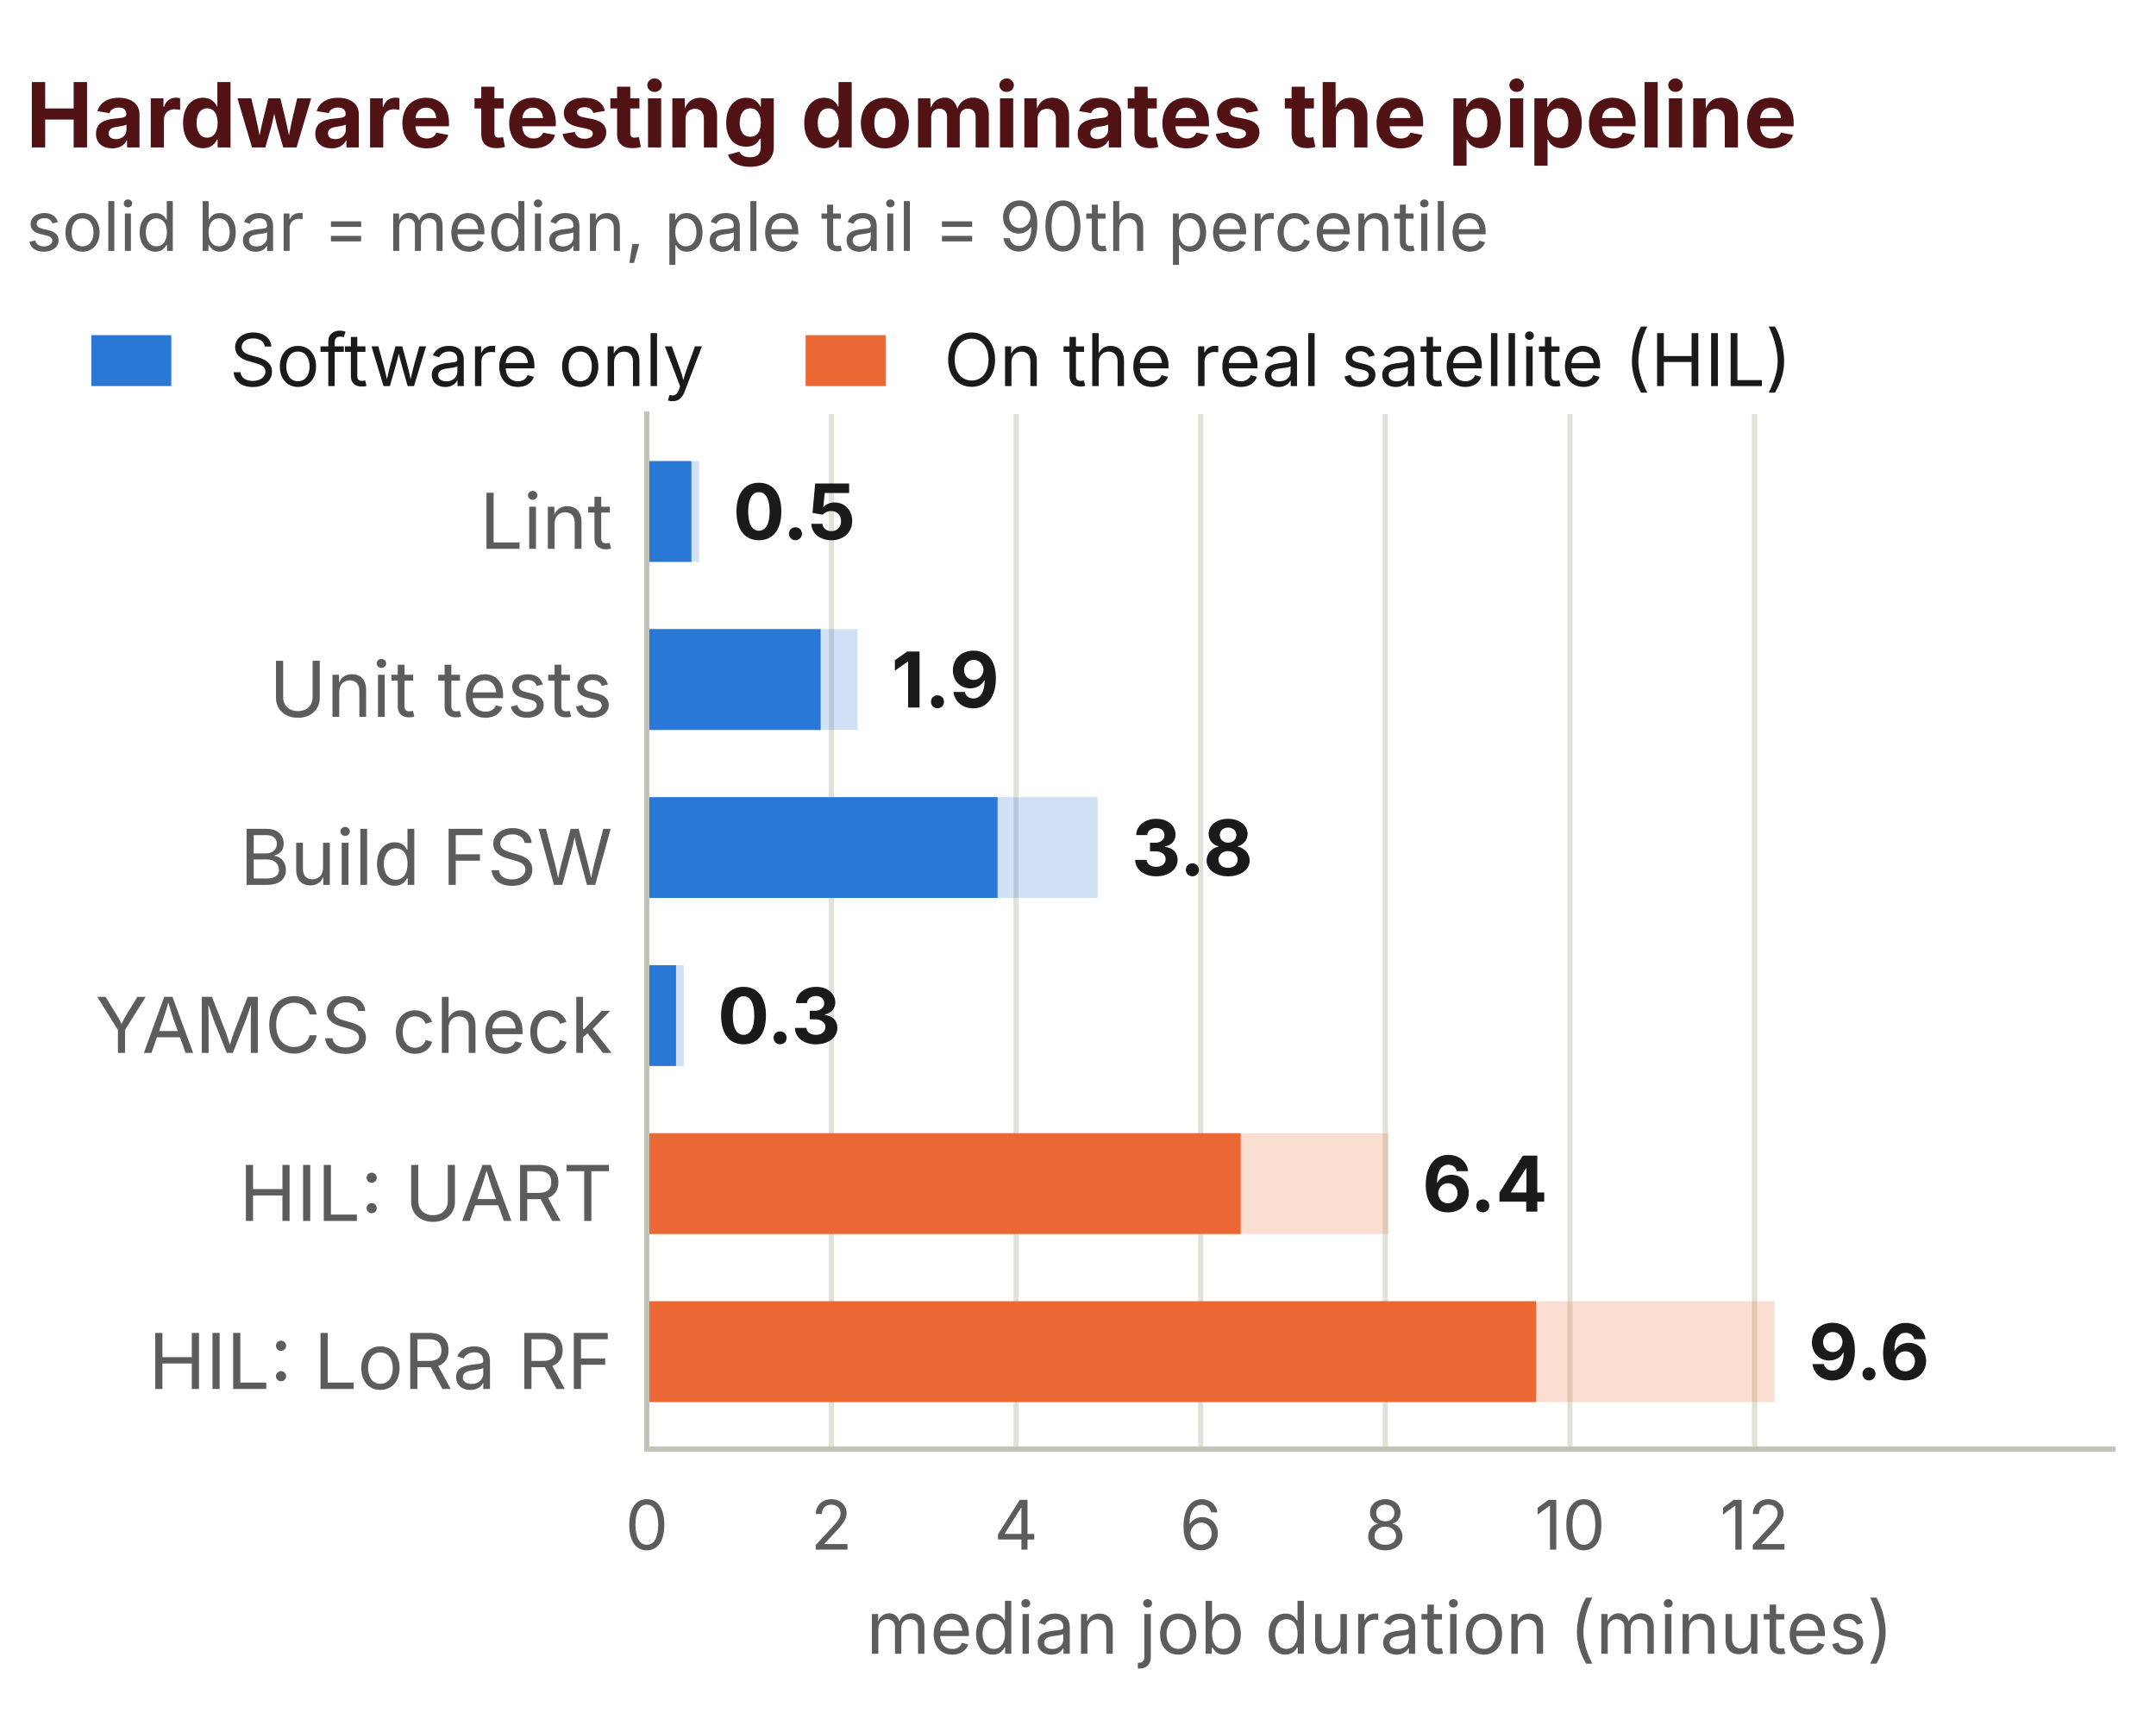
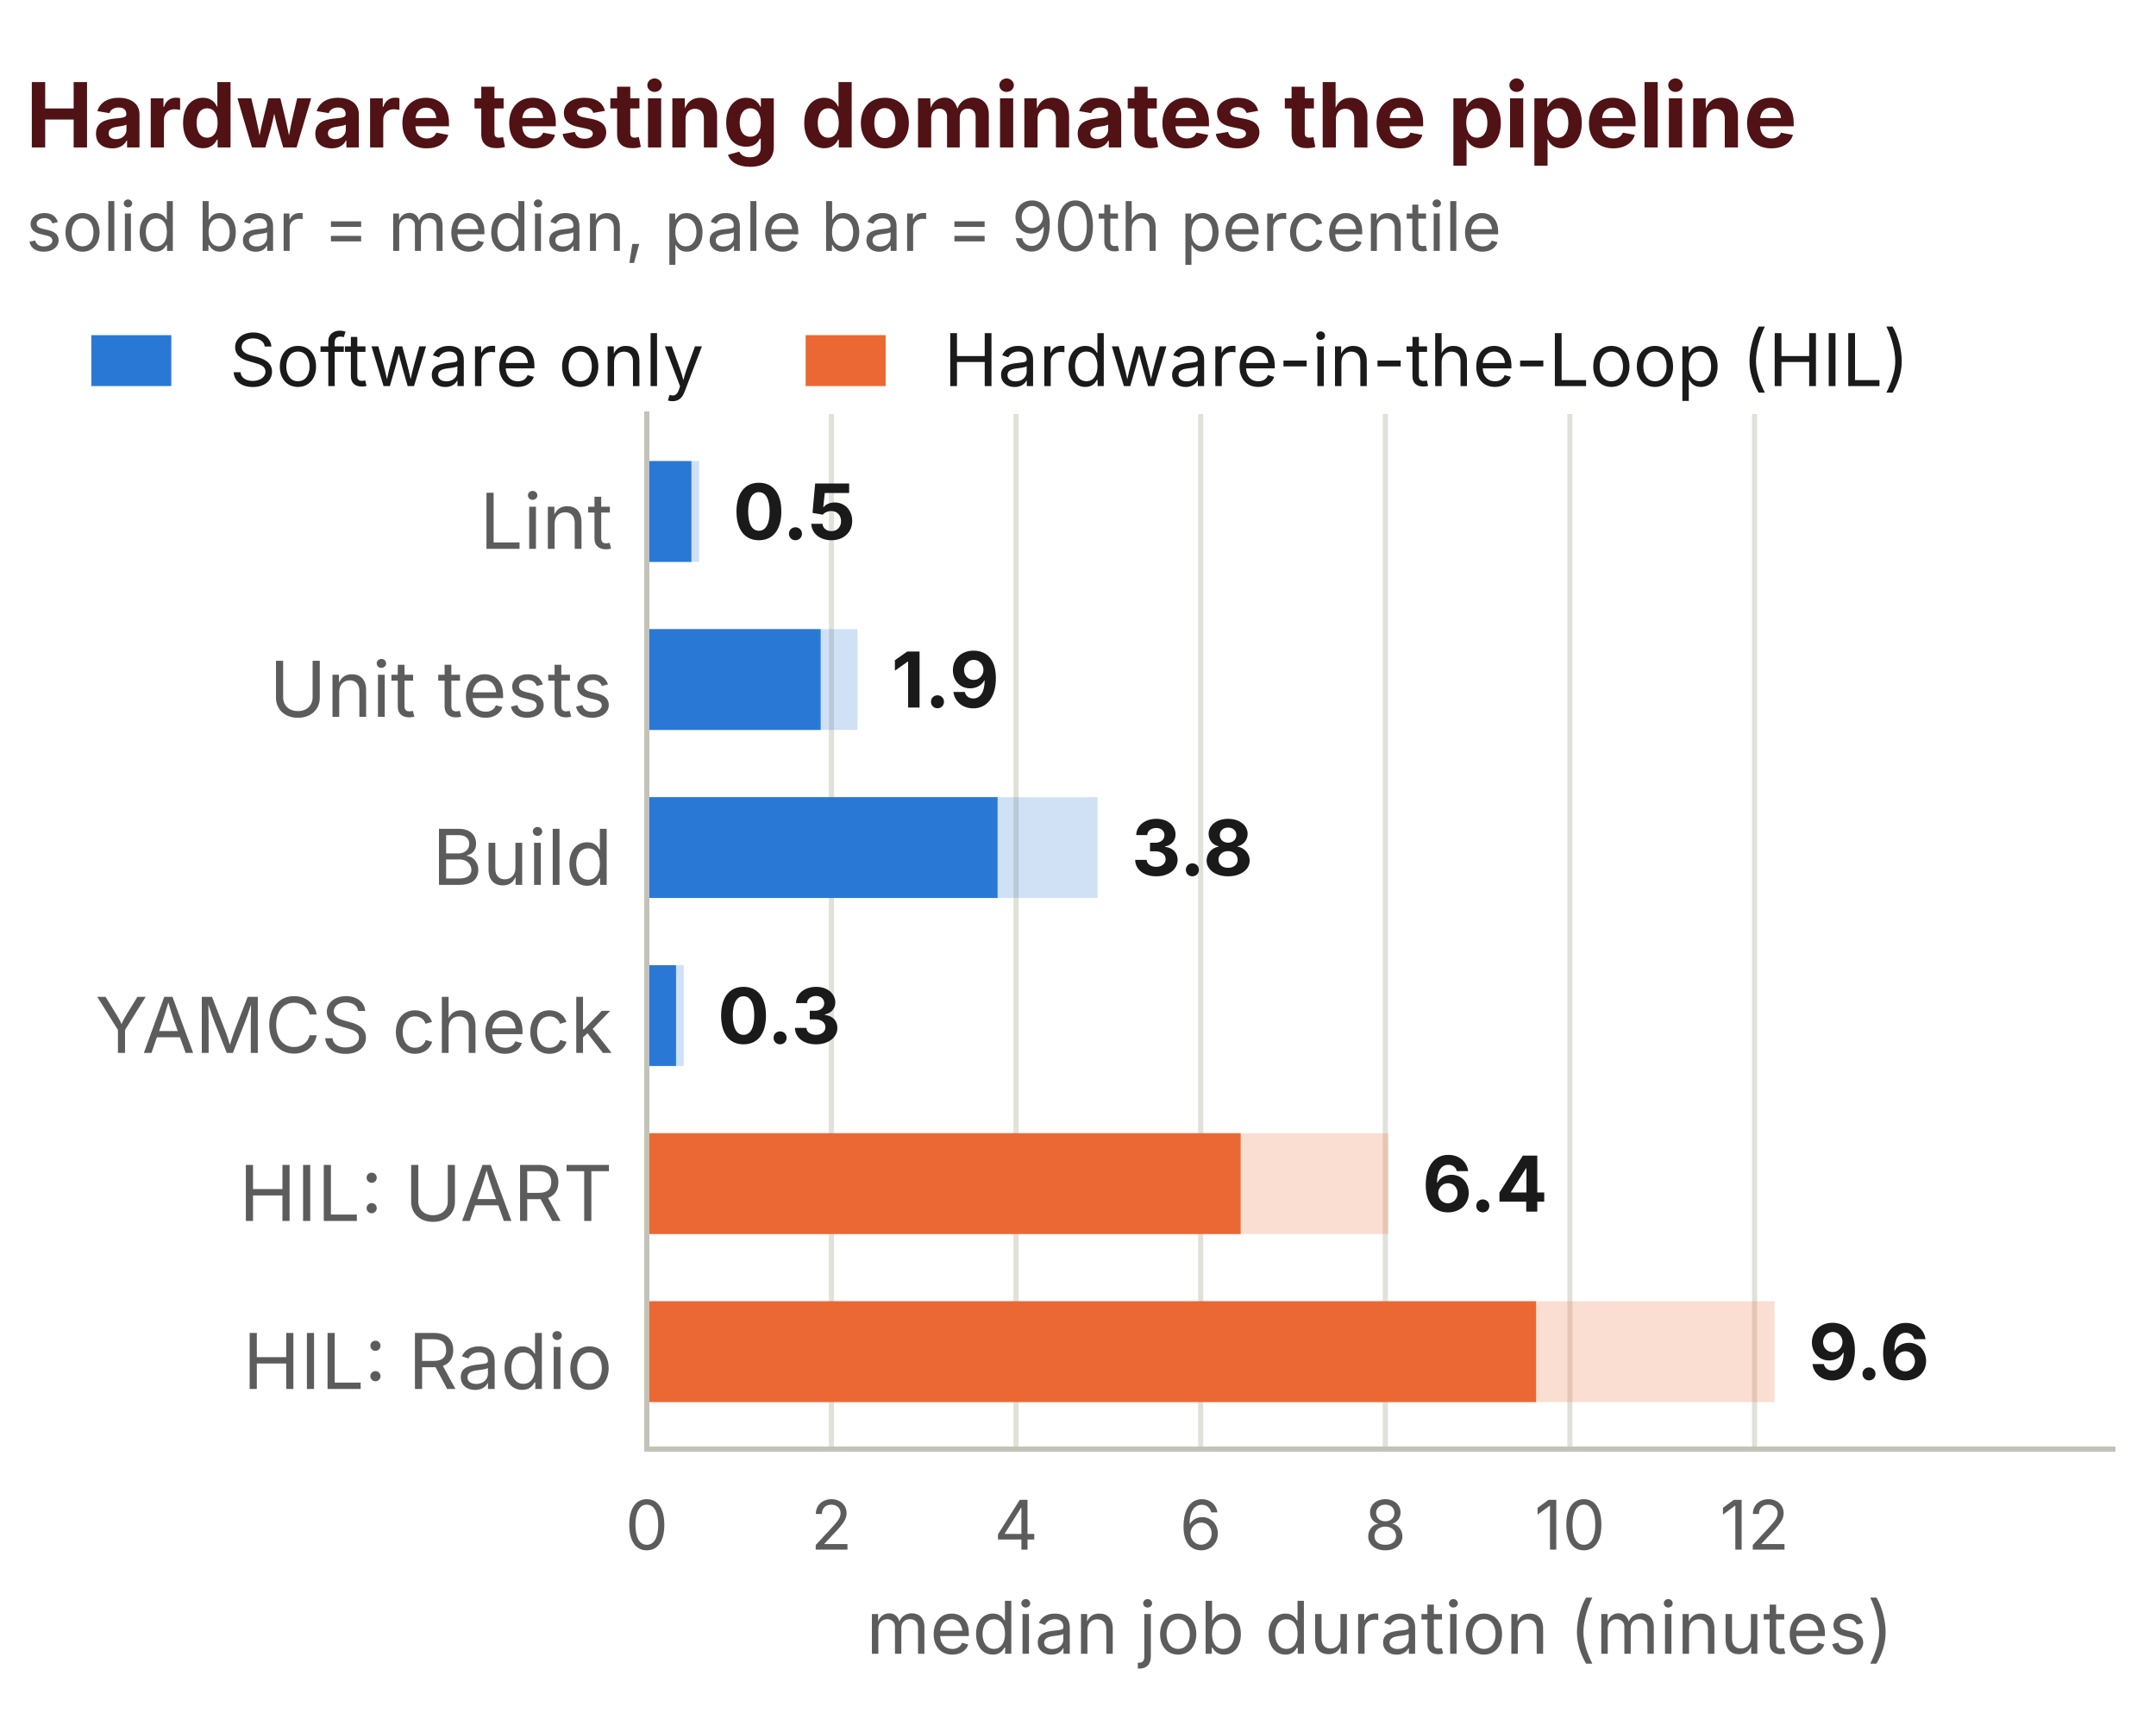
<svg xmlns="http://www.w3.org/2000/svg" width="504pt" height="403.2pt" viewBox="0 0 504 403.2" version="1.1">
  <defs>
    <style type="text/css">*{stroke-linejoin: round; stroke-linecap: butt}</style>
  </defs>
  <g id="figure_1">
    <g id="patch_1">
      <path d="M 0 403.2  L 504 403.2  L 504 0  L 0 0  L 0 403.2  z " style="fill: none" />
    </g>
    <g id="axes_1">
      <g id="patch_2">
        <path d="M 151.2 338.688  L 493.92 338.688  L 493.92 96.768  L 151.2 96.768  L 151.2 338.688  z " style="fill: none" />
      </g>
      <g id="matplotlib.axis_1">
        <g id="xtick_1">
          <g id="line2d_1">
-             <path d="M 151.2 338.688  L 151.2 96.768  " clip-path="url(#pfdf8ba5868)" style="fill: none; stroke: #e1e0d9; stroke-width: 1.2; stroke-linecap: square" />
+             <path d="M 151.2 338.688  L 151.2 96.768  " clip-path="url(#p9fa046cc04)" style="fill: none; stroke: #e1e0d9; stroke-width: 1.2; stroke-linecap: square" />
          </g>
          <g id="line2d_2" />
          <g id="text_1">
            <text style="font-size: 16px; font-family: 'Inter', 'Source Sans 3', 'Liberation Sans', 'DejaVu Sans', sans-serif; text-anchor: middle; fill: #5c5c5c" x="151.2" y="362.188" transform="rotate(-0 151.2 362.188)">0</text>
          </g>
        </g>
        <g id="xtick_2">
          <g id="line2d_3">
-             <path d="M 194.359 338.688  L 194.359 96.768  " clip-path="url(#pfdf8ba5868)" style="fill: none; stroke: #e1e0d9; stroke-width: 1.2; stroke-linecap: square" />
+             <path d="M 194.359 338.688  L 194.359 96.768  " clip-path="url(#p9fa046cc04)" style="fill: none; stroke: #e1e0d9; stroke-width: 1.2; stroke-linecap: square" />
          </g>
          <g id="line2d_4" />
          <g id="text_2">
            <text style="font-size: 16px; font-family: 'Inter', 'Source Sans 3', 'Liberation Sans', 'DejaVu Sans', sans-serif; text-anchor: middle; fill: #5c5c5c" x="194.359" y="362.188" transform="rotate(-0 194.3592 362.188)">2</text>
          </g>
        </g>
        <g id="xtick_3">
          <g id="line2d_5">
-             <path d="M 237.518 338.688  L 237.518 96.768  " clip-path="url(#pfdf8ba5868)" style="fill: none; stroke: #e1e0d9; stroke-width: 1.2; stroke-linecap: square" />
+             <path d="M 237.518 338.688  L 237.518 96.768  " clip-path="url(#p9fa046cc04)" style="fill: none; stroke: #e1e0d9; stroke-width: 1.2; stroke-linecap: square" />
          </g>
          <g id="line2d_6" />
          <g id="text_3">
            <text style="font-size: 16px; font-family: 'Inter', 'Source Sans 3', 'Liberation Sans', 'DejaVu Sans', sans-serif; text-anchor: middle; fill: #5c5c5c" x="237.518" y="362.188" transform="rotate(-0 237.5184 362.188)">4</text>
          </g>
        </g>
        <g id="xtick_4">
          <g id="line2d_7">
-             <path d="M 280.678 338.688  L 280.678 96.768  " clip-path="url(#pfdf8ba5868)" style="fill: none; stroke: #e1e0d9; stroke-width: 1.2; stroke-linecap: square" />
+             <path d="M 280.678 338.688  L 280.678 96.768  " clip-path="url(#p9fa046cc04)" style="fill: none; stroke: #e1e0d9; stroke-width: 1.2; stroke-linecap: square" />
          </g>
          <g id="line2d_8" />
          <g id="text_4">
            <text style="font-size: 16px; font-family: 'Inter', 'Source Sans 3', 'Liberation Sans', 'DejaVu Sans', sans-serif; text-anchor: middle; fill: #5c5c5c" x="280.678" y="362.188" transform="rotate(-0 280.6776 362.188)">6</text>
          </g>
        </g>
        <g id="xtick_5">
          <g id="line2d_9">
-             <path d="M 323.837 338.688  L 323.837 96.768  " clip-path="url(#pfdf8ba5868)" style="fill: none; stroke: #e1e0d9; stroke-width: 1.2; stroke-linecap: square" />
+             <path d="M 323.837 338.688  L 323.837 96.768  " clip-path="url(#p9fa046cc04)" style="fill: none; stroke: #e1e0d9; stroke-width: 1.2; stroke-linecap: square" />
          </g>
          <g id="line2d_10" />
          <g id="text_5">
            <text style="font-size: 16px; font-family: 'Inter', 'Source Sans 3', 'Liberation Sans', 'DejaVu Sans', sans-serif; text-anchor: middle; fill: #5c5c5c" x="323.837" y="362.188" transform="rotate(-0 323.8368 362.188)">8</text>
          </g>
        </g>
        <g id="xtick_6">
          <g id="line2d_11">
-             <path d="M 366.996 338.688  L 366.996 96.768  " clip-path="url(#pfdf8ba5868)" style="fill: none; stroke: #e1e0d9; stroke-width: 1.2; stroke-linecap: square" />
+             <path d="M 366.996 338.688  L 366.996 96.768  " clip-path="url(#p9fa046cc04)" style="fill: none; stroke: #e1e0d9; stroke-width: 1.2; stroke-linecap: square" />
          </g>
          <g id="line2d_12" />
          <g id="text_6">
            <text style="font-size: 16px; font-family: 'Inter', 'Source Sans 3', 'Liberation Sans', 'DejaVu Sans', sans-serif; text-anchor: middle; fill: #5c5c5c" x="366.996" y="362.188" transform="rotate(-0 366.996 362.188)">10</text>
          </g>
        </g>
        <g id="xtick_7">
          <g id="line2d_13">
-             <path d="M 410.155 338.688  L 410.155 96.768  " clip-path="url(#pfdf8ba5868)" style="fill: none; stroke: #e1e0d9; stroke-width: 1.2; stroke-linecap: square" />
+             <path d="M 410.155 338.688  L 410.155 96.768  " clip-path="url(#p9fa046cc04)" style="fill: none; stroke: #e1e0d9; stroke-width: 1.2; stroke-linecap: square" />
          </g>
          <g id="line2d_14" />
          <g id="text_7">
            <text style="font-size: 16px; font-family: 'Inter', 'Source Sans 3', 'Liberation Sans', 'DejaVu Sans', sans-serif; text-anchor: middle; fill: #5c5c5c" x="410.155" y="362.188" transform="rotate(-0 410.1552 362.188)">12</text>
          </g>
        </g>
        <g id="text_8">
          <text style="font-size: 17px; font-family: 'Inter', 'Source Sans 3', 'Liberation Sans', 'DejaVu Sans', sans-serif; text-anchor: middle; fill: #5c5c5c" x="322.56" y="386.516" transform="rotate(-0 322.56 386.5161)">median job duration (minutes)</text>
        </g>
      </g>
      <g id="matplotlib.axis_2">
        <g id="ytick_1">
          <g id="line2d_15" />
          <g id="text_9">
            <text style="font-size: 18px; font-family: 'Inter', 'Source Sans 3', 'Liberation Sans', 'DejaVu Sans', sans-serif; text-anchor: end; fill: #5c5c5c" x="143.2" y="128.265" transform="rotate(-0 143.2 128.2649)">Lint</text>
          </g>
        </g>
        <g id="ytick_2">
          <g id="line2d_16" />
          <g id="text_10">
            <text style="font-size: 18px; font-family: 'Inter', 'Source Sans 3', 'Liberation Sans', 'DejaVu Sans', sans-serif; text-anchor: end; fill: #5c5c5c" x="143.2" y="167.538" transform="rotate(-0 143.2 167.5377)">Unit tests</text>
          </g>
        </g>
        <g id="ytick_3">
          <g id="line2d_17" />
          <g id="text_11">
-             <text style="font-size: 18px; font-family: 'Inter', 'Source Sans 3', 'Liberation Sans', 'DejaVu Sans', sans-serif; text-anchor: end; fill: #5c5c5c" x="143.2" y="206.81" transform="rotate(-0 143.2 206.8104)">Build FSW</text>
+             <text style="font-size: 18px; font-family: 'Inter', 'Source Sans 3', 'Liberation Sans', 'DejaVu Sans', sans-serif; text-anchor: end; fill: #5c5c5c" x="143.2" y="206.81" transform="rotate(-0 143.2 206.8104)">Build</text>
          </g>
        </g>
        <g id="ytick_4">
          <g id="line2d_18" />
          <g id="text_12">
            <text style="font-size: 18px; font-family: 'Inter', 'Source Sans 3', 'Liberation Sans', 'DejaVu Sans', sans-serif; text-anchor: end; fill: #5c5c5c" x="143.2" y="246.083" transform="rotate(-0 143.2 246.0831)">YAMCS check</text>
          </g>
        </g>
        <g id="ytick_5">
          <g id="line2d_19" />
          <g id="text_13">
            <text style="font-size: 18px; font-family: 'Inter', 'Source Sans 3', 'Liberation Sans', 'DejaVu Sans', sans-serif; text-anchor: end; fill: #5c5c5c" x="143.2" y="285.356" transform="rotate(-0 143.2 285.3558)">HIL: UART</text>
          </g>
        </g>
        <g id="ytick_6">
          <g id="line2d_20" />
          <g id="text_14">
-             <text style="font-size: 18px; font-family: 'Inter', 'Source Sans 3', 'Liberation Sans', 'DejaVu Sans', sans-serif; text-anchor: end; fill: #5c5c5c" x="143.2" y="324.629" transform="rotate(-0 143.2 324.6286)">HIL: LoRa RF</text>
+             <text style="font-size: 18px; font-family: 'Inter', 'Source Sans 3', 'Liberation Sans', 'DejaVu Sans', sans-serif; text-anchor: end; fill: #5c5c5c" x="143.2" y="324.629" transform="rotate(-0 143.2 324.6286)">HIL: Radio</text>
          </g>
        </g>
      </g>
      <g id="patch_3">
-         <path d="M 151.2 107.764  L 163.428 107.764  L 163.428 131.328  L 151.2 131.328  z " clip-path="url(#pfdf8ba5868)" style="fill: #2a78d6; opacity: 0.22" />
+         <path d="M 151.2 107.764  L 163.428 107.764  L 163.428 131.328  L 151.2 131.328  z " clip-path="url(#p9fa046cc04)" style="fill: #2a78d6; opacity: 0.22" />
      </g>
      <g id="patch_4">
-         <path d="M 151.2 147.037  L 200.473 147.037  L 200.473 170.601  L 151.2 170.601  z " clip-path="url(#pfdf8ba5868)" style="fill: #2a78d6; opacity: 0.22" />
+         <path d="M 151.2 147.037  L 200.473 147.037  L 200.473 170.601  L 151.2 170.601  z " clip-path="url(#p9fa046cc04)" style="fill: #2a78d6; opacity: 0.22" />
      </g>
      <g id="patch_5">
-         <path d="M 151.2 186.31  L 256.58 186.31  L 256.58 209.873  L 151.2 209.873  z " clip-path="url(#pfdf8ba5868)" style="fill: #2a78d6; opacity: 0.22" />
+         <path d="M 151.2 186.31  L 256.58 186.31  L 256.58 209.873  L 151.2 209.873  z " clip-path="url(#p9fa046cc04)" style="fill: #2a78d6; opacity: 0.22" />
      </g>
      <g id="patch_6">
-         <path d="M 151.2 225.583  L 159.832 225.583  L 159.832 249.146  L 151.2 249.146  z " clip-path="url(#pfdf8ba5868)" style="fill: #2a78d6; opacity: 0.22" />
+         <path d="M 151.2 225.583  L 159.832 225.583  L 159.832 249.146  L 151.2 249.146  z " clip-path="url(#p9fa046cc04)" style="fill: #2a78d6; opacity: 0.22" />
      </g>
      <g id="patch_7">
-         <path d="M 151.2 264.855  L 324.556 264.855  L 324.556 288.419  L 151.2 288.419  z " clip-path="url(#pfdf8ba5868)" style="fill: #eb6834; opacity: 0.22" />
+         <path d="M 151.2 264.855  L 324.556 264.855  L 324.556 288.419  L 151.2 288.419  z " clip-path="url(#p9fa046cc04)" style="fill: #eb6834; opacity: 0.22" />
      </g>
      <g id="patch_8">
-         <path d="M 151.2 304.128  L 414.831 304.128  L 414.831 327.692  L 151.2 327.692  z " clip-path="url(#pfdf8ba5868)" style="fill: #eb6834; opacity: 0.22" />
+         <path d="M 151.2 304.128  L 414.831 304.128  L 414.831 327.692  L 151.2 327.692  z " clip-path="url(#p9fa046cc04)" style="fill: #eb6834; opacity: 0.22" />
      </g>
      <g id="patch_9">
-         <path d="M 151.2 107.764  L 161.63 107.764  L 161.63 131.328  L 151.2 131.328  z " clip-path="url(#pfdf8ba5868)" style="fill: #2a78d6" />
+         <path d="M 151.2 107.764  L 161.63 107.764  L 161.63 131.328  L 151.2 131.328  z " clip-path="url(#p9fa046cc04)" style="fill: #2a78d6" />
      </g>
      <g id="patch_10">
-         <path d="M 151.2 147.037  L 191.842 147.037  L 191.842 170.601  L 151.2 170.601  z " clip-path="url(#pfdf8ba5868)" style="fill: #2a78d6" />
+         <path d="M 151.2 147.037  L 191.842 147.037  L 191.842 170.601  L 151.2 170.601  z " clip-path="url(#p9fa046cc04)" style="fill: #2a78d6" />
      </g>
      <g id="patch_11">
-         <path d="M 151.2 186.31  L 233.202 186.31  L 233.202 209.873  L 151.2 209.873  z " clip-path="url(#pfdf8ba5868)" style="fill: #2a78d6" />
+         <path d="M 151.2 186.31  L 233.202 186.31  L 233.202 209.873  L 151.2 209.873  z " clip-path="url(#p9fa046cc04)" style="fill: #2a78d6" />
      </g>
      <g id="patch_12">
-         <path d="M 151.2 225.583  L 158.034 225.583  L 158.034 249.146  L 151.2 249.146  z " clip-path="url(#pfdf8ba5868)" style="fill: #2a78d6" />
+         <path d="M 151.2 225.583  L 158.034 225.583  L 158.034 249.146  L 151.2 249.146  z " clip-path="url(#p9fa046cc04)" style="fill: #2a78d6" />
      </g>
      <g id="patch_13">
-         <path d="M 151.2 264.855  L 290.029 264.855  L 290.029 288.419  L 151.2 288.419  z " clip-path="url(#pfdf8ba5868)" style="fill: #eb6834" />
+         <path d="M 151.2 264.855  L 290.029 264.855  L 290.029 288.419  L 151.2 288.419  z " clip-path="url(#p9fa046cc04)" style="fill: #eb6834" />
      </g>
      <g id="patch_14">
-         <path d="M 151.2 304.128  L 359.083 304.128  L 359.083 327.692  L 151.2 327.692  z " clip-path="url(#pfdf8ba5868)" style="fill: #eb6834" />
+         <path d="M 151.2 304.128  L 359.083 304.128  L 359.083 327.692  L 151.2 327.692  z " clip-path="url(#p9fa046cc04)" style="fill: #eb6834" />
      </g>
      <g id="patch_15">
        <path d="M 151.2 338.688  L 151.2 96.768  " style="fill: none; stroke: #c3c2b7; stroke-width: 1.2; stroke-linejoin: miter; stroke-linecap: square" />
      </g>
      <g id="patch_16">
        <path d="M 151.2 338.688  L 493.92 338.688  " style="fill: none; stroke: #c3c2b7; stroke-width: 1.2; stroke-linejoin: miter; stroke-linecap: square" />
      </g>
      <g id="text_15">
        <text style="font-weight: 700; font-size: 18px; font-family: 'Inter', 'Source Sans 3', 'Liberation Sans', 'DejaVu Sans', sans-serif; text-anchor: start; fill: #1a1a1a" x="171.337" y="126.094" transform="rotate(-0 171.3374 126.094)">0.5</text>
      </g>
      <g id="text_16">
        <text style="font-weight: 700; font-size: 18px; font-family: 'Inter', 'Source Sans 3', 'Liberation Sans', 'DejaVu Sans', sans-serif; text-anchor: start; fill: #1a1a1a" x="208.382" y="165.367" transform="rotate(-0 208.3823 165.3668)">1.9</text>
      </g>
      <g id="text_17">
        <text style="font-weight: 700; font-size: 18px; font-family: 'Inter', 'Source Sans 3', 'Liberation Sans', 'DejaVu Sans', sans-serif; text-anchor: start; fill: #1a1a1a" x="264.489" y="204.639" transform="rotate(-0 264.4893 204.6395)">3.8</text>
      </g>
      <g id="text_18">
        <text style="font-weight: 700; font-size: 18px; font-family: 'Inter', 'Source Sans 3', 'Liberation Sans', 'DejaVu Sans', sans-serif; text-anchor: start; fill: #1a1a1a" x="167.741" y="243.912" transform="rotate(-0 167.7408 243.9122)">0.3</text>
      </g>
      <g id="text_19">
        <text style="font-weight: 700; font-size: 18px; font-family: 'Inter', 'Source Sans 3', 'Liberation Sans', 'DejaVu Sans', sans-serif; text-anchor: start; fill: #1a1a1a" x="332.465" y="283.185" transform="rotate(-0 332.465 283.1849)">6.4</text>
      </g>
      <g id="text_20">
        <text style="font-weight: 700; font-size: 18px; font-family: 'Inter', 'Source Sans 3', 'Liberation Sans', 'DejaVu Sans', sans-serif; text-anchor: start; fill: #1a1a1a" x="422.74" y="322.458" transform="rotate(-0 422.7397 322.4577)">9.6</text>
      </g>
    </g>
    <g id="text_21">
      <text style="font-weight: 700; font-size: 21px; font-family: 'Inter', 'Source Sans 3', 'Liberation Sans', 'DejaVu Sans', sans-serif; text-anchor: start; fill: #501214" x="6.048" y="34.456" transform="rotate(-0 6.048 34.45575)">Hardware testing dominates the pipeline</text>
    </g>
    <g id="text_22">
-       <text style="font-size: 16px; font-family: 'Inter', 'Source Sans 3', 'Liberation Sans', 'DejaVu Sans', sans-serif; text-anchor: start; fill: #5c5c5c" x="6.048" y="58.642" transform="rotate(-0 6.048 58.6424)">solid bar = median, pale tail = 90th percentile</text>
+       <text style="font-size: 16px; font-family: 'Inter', 'Source Sans 3', 'Liberation Sans', 'DejaVu Sans', sans-serif; text-anchor: start; fill: #5c5c5c" x="6.048" y="58.642" transform="rotate(-0 6.048 58.6424)">solid bar = median, pale bar = 90th percentile</text>
    </g>
    <g id="legend_1">
      <g id="patch_17">
        <path d="M 21.348 90.233  L 40.048 90.233  L 40.048 78.333  L 21.348 78.333  z " style="fill: #2a78d6" />
      </g>
      <g id="text_23">
        <text style="font-size: 17px; font-family: 'Inter', 'Source Sans 3', 'Liberation Sans', 'DejaVu Sans', sans-serif; text-anchor: start; fill: #1a1a1a" x="53.648" y="90.233" transform="rotate(-0 53.648 90.23275)">Software only</text>
      </g>
      <g id="patch_18">
        <path d="M 188.333 90.233  L 207.033 90.233  L 207.033 78.333  L 188.333 78.333  z " style="fill: #eb6834" />
      </g>
      <g id="text_24">
-         <text style="font-size: 17px; font-family: 'Inter', 'Source Sans 3', 'Liberation Sans', 'DejaVu Sans', sans-serif; text-anchor: start; fill: #1a1a1a" x="220.633" y="90.233" transform="rotate(-0 220.6332 90.23275)">On the real satellite (HIL)</text>
+         <text style="font-size: 17px; font-family: 'Inter', 'Source Sans 3', 'Liberation Sans', 'DejaVu Sans', sans-serif; text-anchor: start; fill: #1a1a1a" x="220.633" y="90.233" transform="rotate(-0 220.6332 90.23275)">Hardware-in-the-Loop (HIL)</text>
      </g>
    </g>
  </g>
  <defs>
-     <clipPath id="pfdf8ba5868">
+     <clipPath id="p9fa046cc04">
      <rect x="151.2" y="96.768" width="342.72" height="241.92" />
    </clipPath>
  </defs>
</svg>
